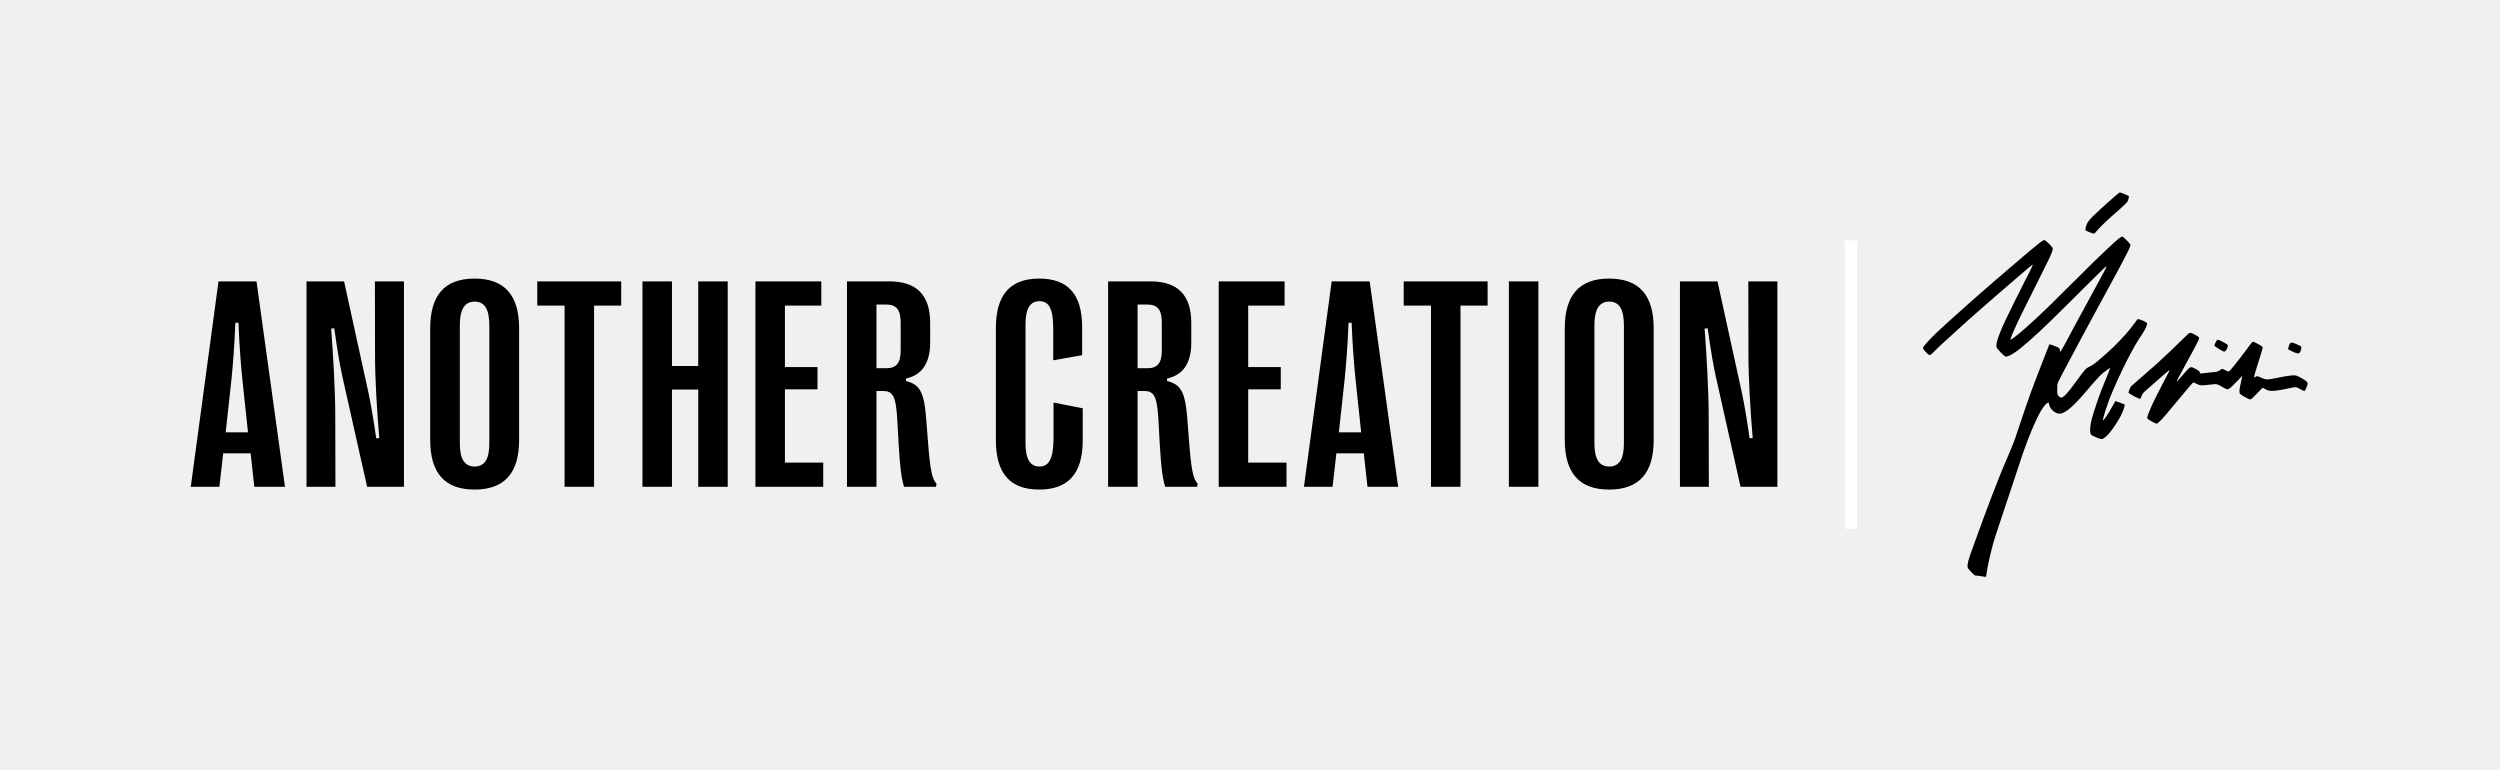
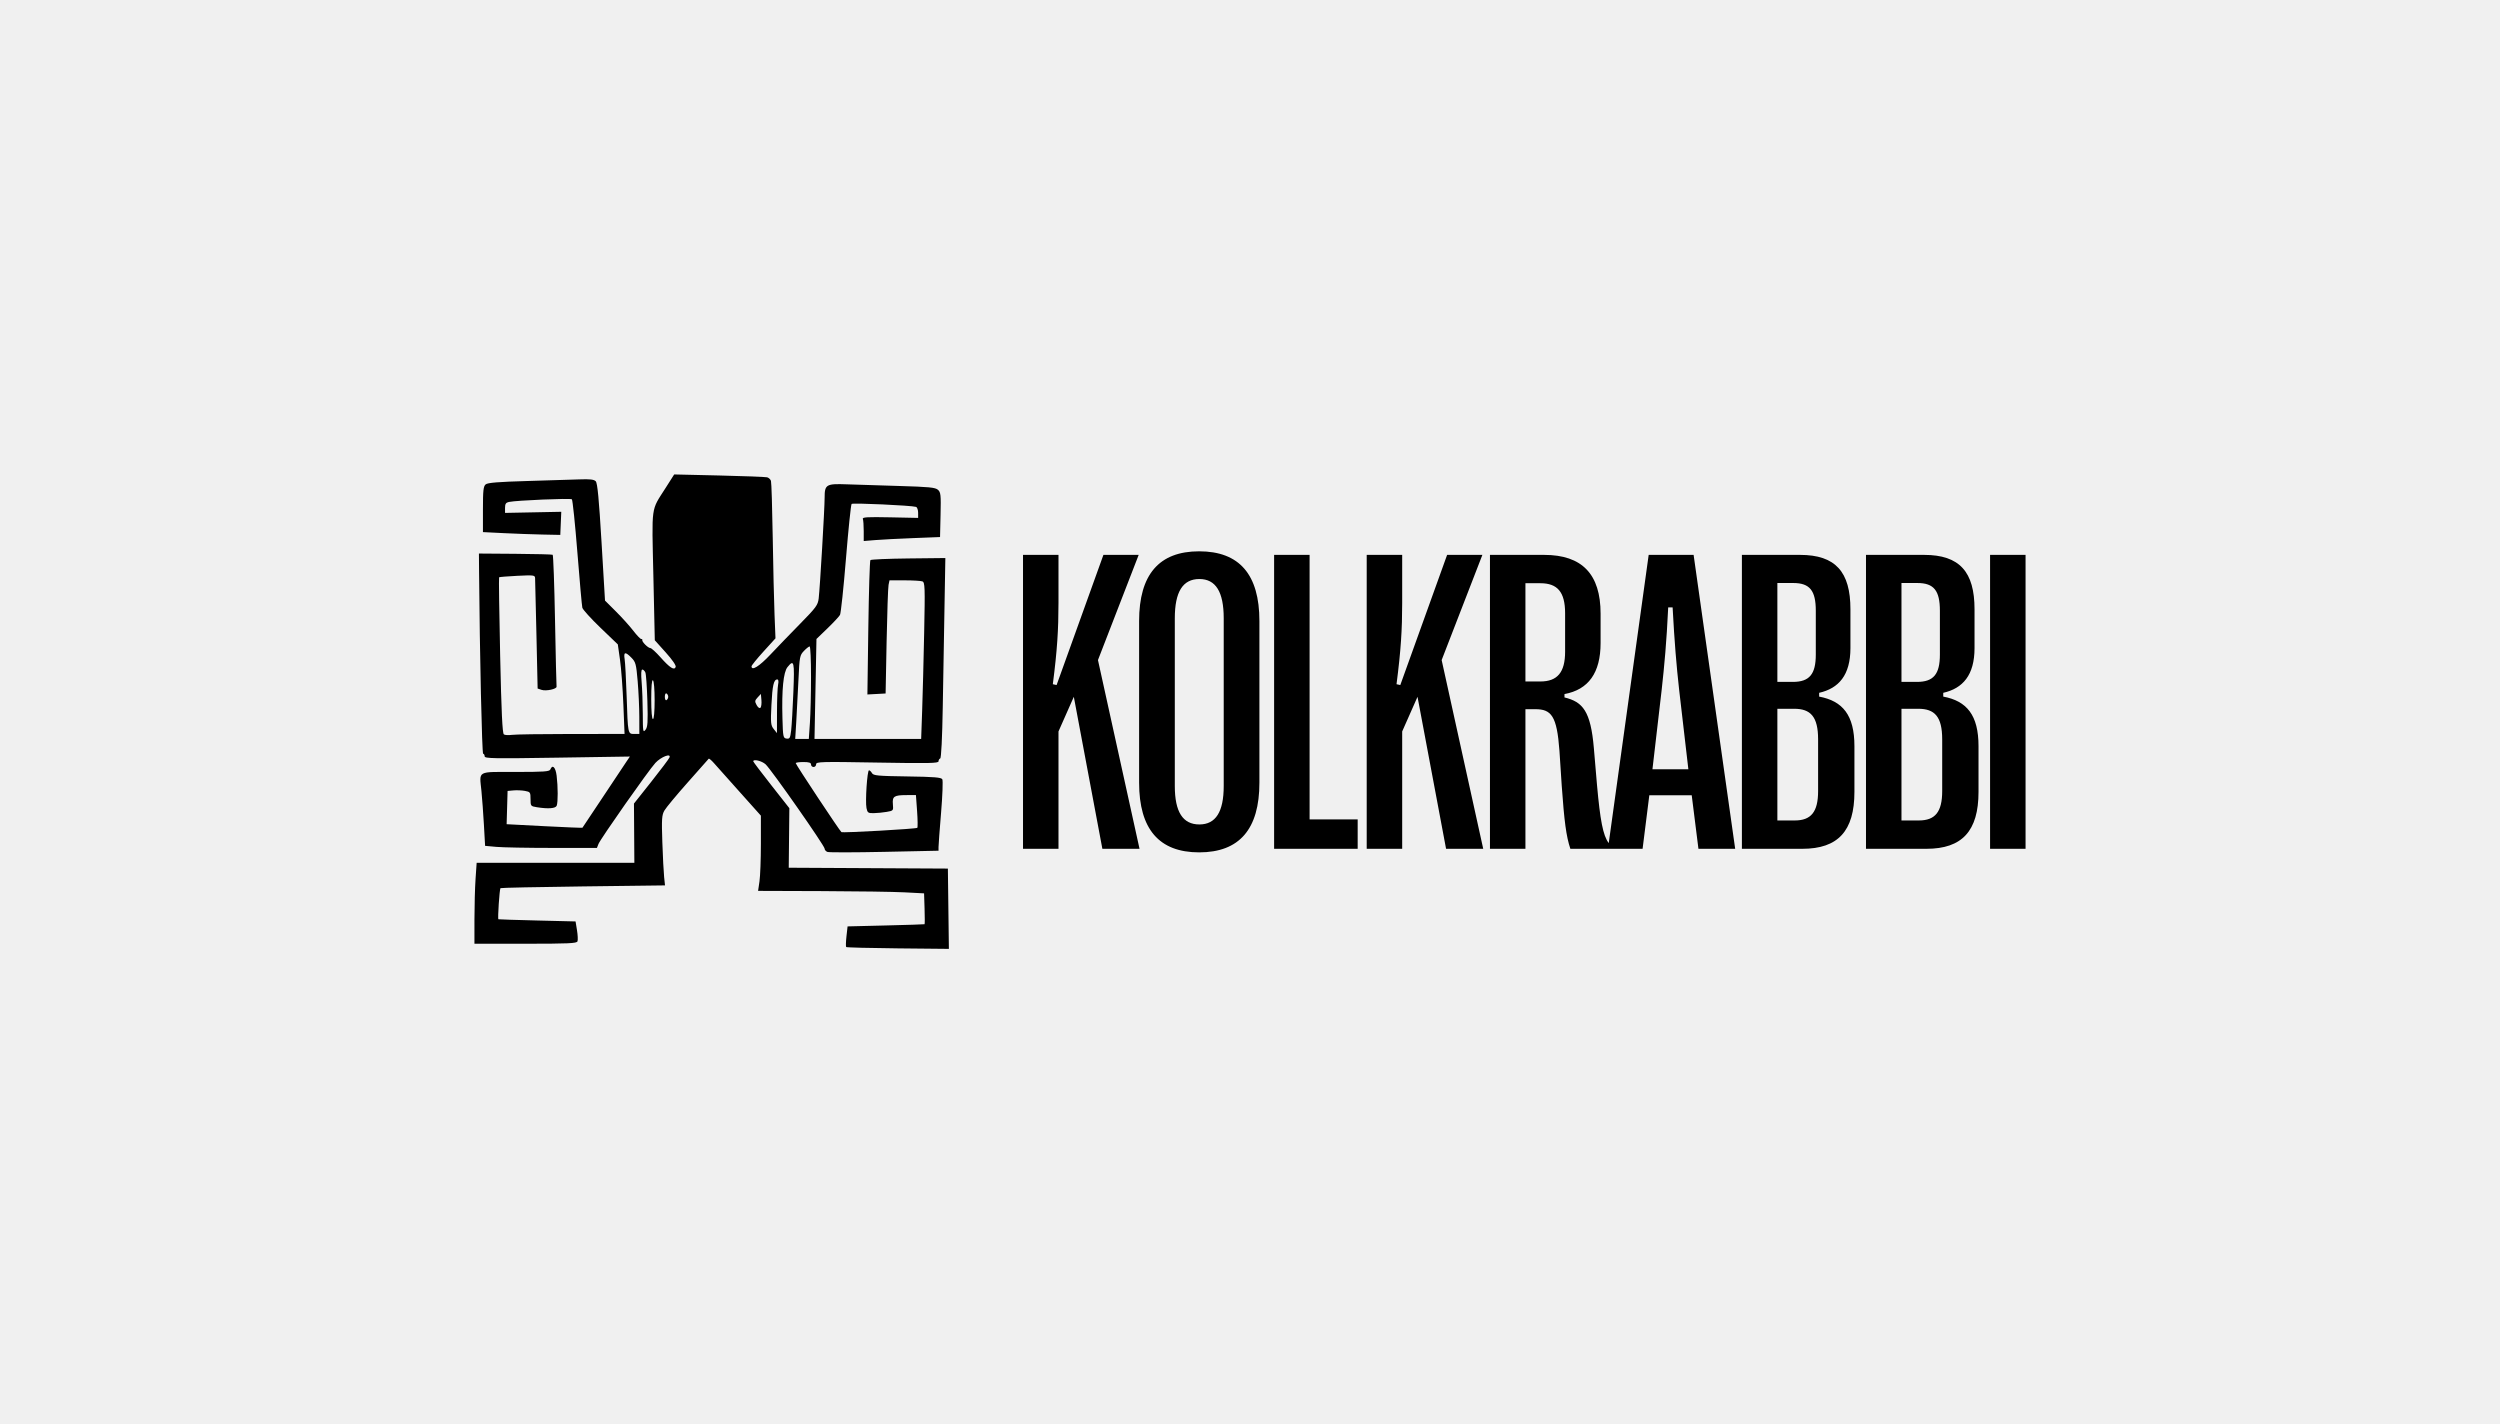
- <svg xmlns="http://www.w3.org/2000/svg" width="832" height="256" viewBox="0 0 832 256" fill="none">
-   <path d="M73.01 162H63.488L72.717 93.641H85.363L94.836 162H84.631L83.41 150.867H74.279L73.01 162ZM77.014 126.404L75.109 143.885H82.531L80.676 126.404C80.139 120.984 79.699 115.809 79.357 107.41H78.332C77.99 115.809 77.551 120.984 77.014 126.404ZM111.629 162H102.01V93.641H114.51L122.615 130.652C123.396 134.363 124.275 139.344 125.203 145.887L126.229 145.789C125.447 136.658 124.812 126.258 124.812 118.348L124.764 93.641H134.432V162H122.176L113.924 125.232C113.094 121.375 112.361 117.225 111.238 109.266L110.213 109.363C110.848 117.371 111.58 130.311 111.58 138.465L111.629 162ZM157.914 162.928C148.051 162.928 143.168 157.459 143.168 146.424V109.266C143.168 98.182 148.051 92.713 157.914 92.713C167.875 92.713 172.758 98.182 172.758 109.266V146.424C172.758 157.459 167.875 162.928 157.914 162.928ZM157.963 155.262C161.283 155.262 162.846 152.771 162.846 147.596V108.24C162.846 102.918 161.283 100.379 157.963 100.379C154.643 100.379 153.031 102.918 153.031 108.24V147.596C153.031 152.771 154.643 155.262 157.963 155.262ZM197.705 162H187.891V101.697H178.809V93.641H206.738V101.697H197.705V162ZM223.629 162H213.814V93.641H223.629V121.814H232.369V93.641H242.184V162H232.369V129.627H223.629V162ZM273.967 162H251.408V93.641H273.332V101.697H261.223V122.156H272.062V129.578H261.223V153.943H273.967V162ZM291.688 162H281.873V93.641H295.984C305.066 93.641 309.559 98.231 309.559 107.459V114.002C309.559 120.838 306.824 124.842 301.502 125.965V126.795C305.848 127.918 307.459 130.018 308.191 138.807L308.875 147.547C309.559 156.336 310.193 159.412 311.658 160.975L311.512 162H300.867C299.988 159.119 299.549 155.896 299.061 147.791L298.621 139.637C298.133 131.482 297.059 130.115 293.689 130.115H291.688V162ZM291.688 101.355V122.547H294.959C298.279 122.547 299.744 120.838 299.744 116.688V107.312C299.744 103.016 298.279 101.355 294.959 101.355H291.688ZM345.83 162.928C336.064 162.928 331.426 157.459 331.426 146.473V109.217C331.426 98.182 336.113 92.713 345.83 92.713C355.156 92.713 360.137 97.596 360.137 108.924V118.201L350.518 119.91V109.461C350.518 102.43 348.955 100.232 345.928 100.232C342.803 100.232 341.289 102.723 341.289 107.947V147.547C341.289 152.771 342.803 155.262 345.977 155.262C348.906 155.262 350.615 152.967 350.615 145.74V133.973L360.332 135.877V146.57C360.332 158.045 355.107 162.928 345.83 162.928ZM378.59 162H368.775V93.641H382.887C391.969 93.641 396.461 98.231 396.461 107.459V114.002C396.461 120.838 393.727 124.842 388.404 125.965V126.795C392.75 127.918 394.361 130.018 395.094 138.807L395.777 147.547C396.461 156.336 397.096 159.412 398.561 160.975L398.414 162H387.77C386.891 159.119 386.451 155.896 385.963 147.791L385.523 139.637C385.035 131.482 383.961 130.115 380.592 130.115H378.59V162ZM378.59 101.355V122.547H381.861C385.182 122.547 386.646 120.838 386.646 116.688V107.312C386.646 103.016 385.182 101.355 381.861 101.355H378.59ZM428.146 162H405.588V93.641H427.512V101.697H415.402V122.156H426.242V129.578H415.402V153.943H428.146V162ZM443.475 162H433.953L443.182 93.641H455.828L465.301 162H455.096L453.875 150.867H444.744L443.475 162ZM447.479 126.404L445.574 143.885H452.996L451.141 126.404C450.604 120.984 450.164 115.809 449.822 107.41H448.797C448.455 115.809 448.016 120.984 447.479 126.404ZM486.049 162H476.234V101.697H467.152V93.641H495.082V101.697H486.049V162ZM511.973 162H502.158V93.641H511.973V162ZM535.504 162.928C525.641 162.928 520.758 157.459 520.758 146.424V109.266C520.758 98.182 525.641 92.713 535.504 92.713C545.465 92.713 550.348 98.182 550.348 109.266V146.424C550.348 157.459 545.465 162.928 535.504 162.928ZM535.553 155.262C538.873 155.262 540.436 152.771 540.436 147.596V108.24C540.436 102.918 538.873 100.379 535.553 100.379C532.232 100.379 530.621 102.918 530.621 108.24V147.596C530.621 152.771 532.232 155.262 535.553 155.262ZM568.703 162H559.084V93.641H571.584L579.689 130.652C580.471 134.363 581.35 139.344 582.277 145.887L583.303 145.789C582.521 136.658 581.887 126.258 581.887 118.348L581.838 93.641H591.506V162H579.25L570.998 125.232C570.168 121.375 569.436 117.225 568.312 109.266L567.287 109.363C567.922 117.371 568.654 130.311 568.654 138.465L568.703 162Z" fill="currentColor" />
-   <path d="M616 80V176" stroke="white" stroke-width="4" />
-   <path d="M706.285 78.712C706.43 78.714 707.114 79.298 707.805 80.01C708.495 80.722 709.061 81.393 709.062 81.502C709.061 81.611 708.799 82.294 708.479 83.019C708.159 83.745 707.116 85.8 706.161 87.586C705.207 89.372 704.114 91.41 703.731 92.115C703.349 92.82 702.118 95.083 700.995 97.143C699.873 99.203 698.118 102.441 697.095 104.338C696.072 106.236 694.706 108.764 694.059 109.957C693.412 111.149 692.67 112.525 692.41 113.013C692.15 113.501 690.284 117.005 688.262 120.8C684.586 127.699 684.585 127.7 684.681 128.685C684.794 129.853 684.104 131.413 685.725 132.275C687.347 133.135 693.068 123.206 694.626 122.433C696.995 121.258 697.678 120.53 699.742 118.772C700.648 118.001 702.287 116.511 703.384 115.46C704.48 114.408 706.315 112.487 707.459 111.191C708.604 109.894 709.93 108.244 710.407 107.524C710.884 106.804 711.352 106.214 711.448 106.212C712.163 106.194 714.013 106.974 714.518 107.548C714.609 107.653 714.496 108.181 714.243 108.832C714.006 109.44 713.389 110.54 712.871 111.275C712.354 112.011 711.385 113.544 710.718 114.683C710.051 115.821 708.818 118.084 707.979 119.71C707.14 121.337 705.606 124.54 704.57 126.829C703.534 129.117 702.327 131.956 701.887 133.137C701.448 134.318 700.901 135.906 700.671 136.665C700.442 137.423 700.143 138.466 700.007 138.981C699.872 139.495 699.828 139.917 699.909 139.917C699.991 139.916 700.463 139.331 700.957 138.616C701.452 137.9 702.328 136.458 702.904 135.412C703.477 134.371 703.962 133.497 703.985 133.462C704.003 133.436 704.707 133.678 705.548 134.002C706.39 134.325 707.109 134.624 707.146 134.666C707.181 134.71 707.014 135.342 706.772 136.071C706.53 136.803 706.047 137.936 705.698 138.588C705.349 139.241 704.503 140.628 703.817 141.67C703.132 142.712 702.13 144.034 701.592 144.608C701.053 145.182 700.337 145.784 700 145.944C699.422 146.219 699.293 146.201 697.787 145.634C696.895 145.298 696.054 144.85 695.884 144.621C695.681 144.347 695.58 143.875 695.58 143.197C695.58 142.64 695.695 141.563 695.835 140.804C695.975 140.045 696.356 138.582 696.681 137.552C697.453 135.109 698.261 132.687 699.155 130.298C699.573 129.182 700.465 126.976 701.137 125.395C701.807 123.82 702.32 122.491 702.282 122.433C702.239 122.384 701.252 123.07 700.088 123.957C696.347 126.808 688.511 138.992 684.681 137.557C683.287 137.034 682.041 135.896 681.825 134.002C678.945 134.029 673.021 151.216 672.245 153.821C671.713 155.613 663.951 178.59 663.475 180.325C662.999 182.06 662.342 184.677 662.015 186.141C661.688 187.604 661.324 189.512 661.206 190.379C661.088 191.247 660.976 191.975 660.958 191.997C660.937 192.019 660.159 191.908 659.228 191.749C658.296 191.59 657.47 191.503 657.39 191.557C657.313 191.612 656.694 191.072 656.016 190.359C654.987 189.276 654.783 188.958 654.785 188.439C654.786 188.097 654.898 187.34 655.035 186.757C655.171 186.175 655.613 184.8 656.017 183.701C659.189 175.076 661.205 169.105 665.917 157.35C667.684 152.941 669.819 148.627 671.261 144.063C671.569 143.086 672.549 140.159 673.439 137.557C674.329 134.955 675.362 131.983 675.734 130.952C676.106 129.922 677.038 127.439 677.805 125.433C678.572 123.427 679.832 120.194 680.605 118.247C681.375 116.307 682.006 114.691 682.009 114.649C682.01 114.616 682.092 114.59 682.192 114.59C682.293 114.59 683.073 114.867 683.925 115.206C685.383 115.784 685.478 115.856 685.478 116.377C685.478 116.682 685.55 116.983 685.639 117.046C685.729 117.104 686.497 115.846 687.346 114.247C688.196 112.647 689.463 110.273 690.161 108.971C690.86 107.67 692.522 104.609 693.856 102.17C695.189 99.73 696.586 97.158 696.959 96.453C697.332 95.748 698.102 94.329 698.67 93.299C699.238 92.269 700.02 90.82 700.409 90.079C700.797 89.341 701.078 88.695 701.035 88.641C700.99 88.59 700.846 88.663 700.714 88.804C700.583 88.945 700.008 89.502 699.437 90.043C698.865 90.584 698.311 91.117 698.206 91.227C698.101 91.337 697.247 92.18 696.309 93.102C695.371 94.023 693.857 95.52 692.945 96.429C692.033 97.337 691.014 98.358 690.68 98.697C690.346 99.037 689.215 100.157 688.166 101.186C687.117 102.215 685.59 103.722 684.772 104.536C683.955 105.349 682.629 106.65 681.825 107.427C681.02 108.204 679.57 109.579 678.601 110.483C677.633 111.386 676.072 112.799 675.133 113.623C674.194 114.446 672.801 115.611 672.038 116.211C671.275 116.812 670.178 117.572 669.6 117.902C669.022 118.231 668.272 118.56 667.934 118.632C667.356 118.755 667.236 118.679 665.917 117.35C664.98 116.404 664.48 115.748 664.406 115.365C664.342 115.037 664.419 114.31 664.585 113.657C664.745 113.031 665.233 111.633 665.669 110.548C666.106 109.464 666.968 107.513 667.585 106.212C668.201 104.911 669.681 101.894 670.872 99.509C672.063 97.124 673.289 94.683 673.598 94.087C673.906 93.491 674.474 92.381 674.859 91.621C675.244 90.861 675.809 89.722 676.115 89.09C676.551 88.186 676.6 87.984 676.348 88.144C676.171 88.255 675.625 88.685 675.135 89.098C674.644 89.511 672.233 91.578 669.778 93.692C667.322 95.807 665.109 97.712 664.86 97.924C664.61 98.138 662.534 99.947 660.246 101.946C657.957 103.945 655.578 106.038 654.957 106.597C654.337 107.156 652.083 109.205 649.947 111.151C647.812 113.097 645.821 114.906 645.525 115.172C645.228 115.439 644.361 116.294 643.598 117.074C642.21 118.493 642.21 118.493 640.954 117.183C639.697 115.872 639.697 115.871 640.867 114.492C641.511 113.733 642.314 112.838 642.652 112.503C642.99 112.169 643.771 111.414 644.387 110.827C645.004 110.24 645.898 109.405 646.375 108.971C646.851 108.538 647.396 108.037 647.587 107.858C647.778 107.678 648.558 106.973 649.321 106.29C650.084 105.608 651.645 104.206 652.79 103.176C653.934 102.146 655.3 100.924 655.824 100.46C656.349 99.997 658.182 98.392 659.899 96.895C661.616 95.398 663.225 93.999 663.475 93.785C663.724 93.572 665.939 91.667 668.395 89.553C670.851 87.439 673.925 84.817 675.225 83.727C676.524 82.637 678.123 81.328 678.778 80.819C679.433 80.309 680.139 79.893 680.346 79.893C680.569 79.894 681.24 80.43 681.982 81.2C683.155 82.417 683.233 82.548 683.124 83.121C683.059 83.46 682.705 84.419 682.338 85.253C681.97 86.087 680.135 89.813 678.26 93.533C676.385 97.253 673.999 102.027 672.959 104.141C671.918 106.255 670.598 109.082 670.026 110.422C669.455 111.761 669.01 112.937 669.038 113.034C669.069 113.129 669.716 112.744 670.478 112.175C671.242 111.606 672.842 110.275 674.034 109.218C675.225 108.162 676.602 106.92 677.092 106.459C677.583 105.997 678.402 105.233 678.913 104.76C679.424 104.287 680.232 103.52 680.709 103.054C681.186 102.588 682.209 101.59 682.983 100.836C683.756 100.082 684.544 99.297 684.732 99.093C684.921 98.888 685.805 98.01 686.696 97.143C687.588 96.275 688.443 95.432 688.595 95.269C688.748 95.107 689.182 94.674 689.56 94.307C689.937 93.94 690.712 93.186 691.28 92.631C691.849 92.077 693.058 90.869 693.968 89.947C694.878 89.026 696.08 87.828 696.64 87.286C697.2 86.744 697.989 85.989 698.393 85.61C698.797 85.23 700.251 83.849 701.624 82.54C702.997 81.232 704.548 79.835 705.071 79.436C705.594 79.037 706.14 78.711 706.285 78.712Z" fill="currentColor" />
-   <path d="M727.206 112.108C728.811 110.523 728.811 110.524 730.154 111.218C730.893 111.6 731.606 112.033 731.737 112.181C731.938 112.408 731.896 112.625 731.467 113.6C731.188 114.234 729.957 116.57 728.732 118.793C727.506 121.016 726.369 123.101 726.205 123.426C726.04 123.751 725.546 124.677 725.106 125.482C724.666 126.287 724.341 126.986 724.383 127.033C724.429 127.075 725.467 125.934 726.694 124.491C728.928 121.863 728.929 121.863 730.474 122.666C731.678 123.292 732.031 123.566 732.076 123.913C732.131 124.331 732.19 124.351 733.03 124.222C733.523 124.146 734.85 124.009 735.979 123.917C737.752 123.773 738.124 123.681 738.707 123.243C739.077 122.964 739.451 122.736 739.537 122.736C739.624 122.736 740.128 122.962 740.657 123.238C741.446 123.648 741.679 123.697 741.936 123.504C742.109 123.374 743.04 122.283 744.006 121.08C744.971 119.876 746.542 117.824 747.497 116.519C748.452 115.215 749.36 114.028 749.516 113.881C749.758 113.653 750 113.719 751.226 114.35C752.011 114.754 752.762 115.202 752.894 115.345C753.097 115.567 753.021 115.963 752.397 117.939C751.991 119.222 751.318 121.381 750.901 122.736C750.484 124.091 750.143 125.313 750.142 125.452C750.141 125.642 750.27 125.627 750.672 125.39C751.183 125.09 751.26 125.103 752.481 125.681C753.324 126.08 754.051 126.285 754.622 126.285C755.098 126.284 756.722 126.01 758.232 125.675C759.742 125.339 761.681 125.019 762.539 124.962C764.086 124.86 764.113 124.866 765.657 125.679C766.513 126.129 767.391 126.687 767.608 126.919C767.824 127.15 768.001 127.479 768 127.649C767.999 127.821 767.812 128.415 767.584 128.971C767.356 129.527 767.088 130.039 766.989 130.109C766.889 130.178 766.22 129.905 765.503 129.502C764.198 128.767 764.197 128.767 762.935 128.992C762.24 129.116 760.813 129.404 759.764 129.631C758.715 129.859 757.232 130.06 756.469 130.08C755.287 130.109 754.931 130.035 754.064 129.579C753.506 129.286 753.018 129.046 752.975 129.044C752.935 129.044 752.12 129.887 751.163 130.917C750.206 131.946 749.244 132.84 749.024 132.904C748.752 132.981 748.128 132.734 747.063 132.126C746.206 131.636 745.454 131.089 745.393 130.912C745.333 130.734 745.285 130.308 745.286 129.965C745.288 129.621 745.511 128.386 745.783 127.221C746.054 126.059 746.245 125.108 746.211 125.102C746.169 125.108 745.323 125.983 744.325 127.052C743.324 128.124 742.219 129.157 741.868 129.346C741.231 129.689 741.23 129.689 739.486 128.714C737.741 127.739 737.741 127.739 735.747 127.983C734.65 128.117 733.362 128.232 732.885 128.24C732.306 128.248 731.71 128.089 731.091 127.761C730.581 127.492 730.063 127.271 729.939 127.27C729.816 127.27 728.131 129.2 726.195 131.558C724.259 133.916 721.851 136.803 720.843 137.973C719.836 139.142 718.715 140.333 718.352 140.619C717.691 141.14 717.691 141.14 716.141 140.276C714.845 139.554 714.591 139.336 714.59 138.949C714.59 138.694 714.903 137.796 715.284 136.953C715.665 136.112 715.976 135.362 715.977 135.284C715.978 135.206 716.341 134.415 716.784 133.525C717.228 132.633 717.956 131.193 718.402 130.326C718.849 129.459 719.669 127.862 720.225 126.777C720.781 125.693 721.425 124.465 721.655 124.049C721.884 123.633 722.033 123.248 721.986 123.192C721.937 123.137 720.819 124.063 719.502 125.248C718.183 126.433 716.198 128.174 715.089 129.116C713.348 130.596 713.032 130.952 712.772 131.726C712.606 132.219 712.365 132.668 712.236 132.724C712.107 132.781 711.179 132.381 710.174 131.835C709.171 131.29 708.35 130.757 708.348 130.65C708.348 130.544 708.495 130.072 708.676 129.603C708.857 129.133 709.149 128.614 709.326 128.448C709.503 128.283 711.131 126.87 712.943 125.308C714.755 123.747 717.018 121.758 717.972 120.89C718.926 120.021 721.033 118.047 722.654 116.502C724.275 114.958 726.324 112.98 727.206 112.108Z" fill="currentColor" />
-   <path d="M762.474 114.047C762.702 113.981 763.234 114.081 763.666 114.27C764.095 114.458 764.786 114.768 765.201 114.959C765.925 115.29 765.954 115.332 765.86 115.985C765.807 116.359 765.641 116.878 765.491 117.138C765.31 117.452 765.054 117.61 764.726 117.61C764.455 117.61 763.658 117.34 762.954 117.01C762.251 116.681 761.613 116.34 761.535 116.252C761.459 116.165 761.546 115.66 761.729 115.13C761.965 114.447 762.183 114.132 762.474 114.047Z" fill="currentColor" />
-   <path d="M738.193 113.076C738.371 113.077 739.187 113.453 740.005 113.913C741.429 114.714 741.49 114.776 741.397 115.31C741.343 115.617 741.137 116.128 740.939 116.444C740.741 116.76 740.421 117.018 740.227 117.019C740.034 117.019 739.22 116.612 738.418 116.116C737.618 115.619 736.962 115.127 736.961 115.021C736.961 114.916 737.087 114.547 737.242 114.2C737.397 113.853 737.602 113.458 737.697 113.323C737.792 113.187 738.015 113.076 738.193 113.076Z" fill="currentColor" />
-   <path d="M705.507 64.001C705.604 64.032 706.331 64.316 707.123 64.632C708.532 65.192 708.564 65.219 708.469 65.763C708.415 66.07 708.249 66.602 708.1 66.946C707.927 67.343 706.869 68.399 705.202 69.838C703.757 71.085 701.674 72.954 700.572 73.99C699.471 75.027 698.206 76.337 697.761 76.901C696.953 77.926 696.952 77.926 695.449 77.307C693.945 76.689 693.945 76.688 694.061 75.974C694.125 75.581 694.379 74.837 694.626 74.321C694.907 73.731 695.651 72.814 696.628 71.856C697.483 71.018 699.792 68.894 701.758 67.137C703.724 65.381 705.411 63.97 705.507 64.001Z" fill="currentColor" />
+ <svg xmlns="http://www.w3.org/2000/svg" width="337.24" height="192" viewBox="0 0 337.24 192" fill="none">
+   <g transform="translate(64 64) scale(0.5)">
+     <path fill-rule="evenodd" clip-rule="evenodd" d="M51.538 3.701C47.572 9.942 47.844 7.967 48.275 27.405L48.659 44.734L51.604 48.015C53.429 50.048 54.45 51.548 54.289 51.958C53.903 52.935 52.713 52.167 50.156 49.29C48.96 47.944 47.743 46.842 47.452 46.842C46.846 46.842 45.117 45.112 45.29 44.679C45.353 44.521 45.215 44.391 44.983 44.391C44.752 44.391 43.793 43.389 42.854 42.163C41.915 40.938 39.814 38.606 38.185 36.983L35.225 34.031L34.288 18.265C33.596 6.601 33.19 2.33 32.727 1.847C32.252 1.349 31.198 1.227 28.32 1.335C26.239 1.412 19.868 1.611 14.162 1.775C6.494 1.996 3.592 2.231 3.04 2.676C2.416 3.178 2.293 4.289 2.293 9.418V15.557L7.911 15.837C11.001 15.991 15.697 16.162 18.345 16.216L23.161 16.315L23.294 13.196L23.427 10.076L15.841 10.226L8.255 10.376V9.009C8.255 7.953 8.49 7.593 9.287 7.426C11.393 6.985 25.926 6.373 26.287 6.71C26.493 6.902 27.161 13.354 27.773 21.046C28.384 28.739 28.984 35.446 29.106 35.952C29.227 36.458 31.432 38.893 34.005 41.363L38.683 45.855L39.273 50.025C39.598 52.319 40.007 57.755 40.181 62.106L40.5 70.016L26.097 70.021C18.176 70.024 10.973 70.131 10.09 70.26C9.207 70.389 8.239 70.332 7.94 70.134C7.543 69.873 7.27 64.08 6.938 48.846C6.687 37.336 6.558 27.843 6.652 27.752C6.746 27.661 8.958 27.48 11.569 27.351C15.984 27.132 16.318 27.174 16.362 27.954C16.388 28.416 16.553 35.311 16.729 43.277L17.047 57.761L18.113 58.119C19.334 58.529 22.288 57.882 22.155 57.233C22.107 56.995 21.919 48.937 21.74 39.326C21.559 29.716 21.276 21.77 21.109 21.67C20.942 21.57 16.396 21.454 11.008 21.414L1.21 21.34L1.248 26.181C1.425 48.489 2.028 75.364 2.353 75.364C2.572 75.364 2.752 75.668 2.752 76.04C2.752 76.638 5.005 76.681 22.346 76.411L41.941 76.108L41.06 77.407C40.576 78.122 37.719 82.417 34.712 86.951C31.704 91.486 29.197 95.248 29.14 95.312C29.083 95.377 24.457 95.189 18.86 94.896L8.684 94.363L8.814 89.877L8.943 85.391L10.518 85.246C11.384 85.165 12.777 85.225 13.614 85.377C15.058 85.64 15.135 85.752 15.135 87.581C15.135 89.462 15.176 89.515 16.855 89.784C19.924 90.277 21.896 90.123 22.195 89.366C22.555 88.454 22.545 84.254 22.176 81.269C21.893 78.98 21.045 78.148 20.473 79.598C20.25 80.161 18.771 80.266 11.075 80.266C0.51 80.266 1.33 79.809 1.887 85.391C2.083 87.352 2.385 91.487 2.559 94.58L2.875 100.203L5.909 100.481C7.578 100.635 14.366 100.761 20.994 100.763L33.045 100.766L33.462 99.698C34.012 98.292 47.002 79.791 48.814 77.833C50.342 76.181 53.117 75.111 52.622 76.365C52.472 76.743 50.255 79.695 47.694 82.924L43.036 88.796L43.091 96.787L43.145 104.777H21.871H0.597L0.301 109.122C0.138 111.512 0.004 116.425 0.002 120.041L0 126.614H13.773C25.353 126.614 27.587 126.512 27.801 125.971C27.941 125.617 27.881 124.263 27.669 122.963L27.281 120.598L16.966 120.345C11.293 120.206 6.568 120.055 6.468 120.011C6.23 119.905 6.764 111.871 7.026 111.617C7.136 111.51 17.168 111.299 29.32 111.147L51.414 110.872L51.175 108.604C51.042 107.357 50.825 103.128 50.693 99.207C50.481 92.966 50.551 91.901 51.253 90.673C51.694 89.901 54.523 86.492 57.538 83.097C60.554 79.702 63.102 76.824 63.201 76.701C63.3 76.579 63.929 77.098 64.598 77.856C65.266 78.614 68.394 82.118 71.547 85.645L77.28 92.056V99.642C77.28 103.815 77.11 108.381 76.903 109.791L76.526 112.353L93.643 112.412C103.058 112.444 113.134 112.594 116.035 112.746L121.309 113.022L121.441 117.144C121.514 119.411 121.514 121.303 121.441 121.348C121.368 121.392 116.665 121.543 110.99 121.682L100.67 121.935L100.371 124.609C100.207 126.079 100.172 127.383 100.294 127.505C100.416 127.628 106.7 127.789 114.258 127.864L128 128L127.865 117.168L127.73 106.337L106.263 106.221L84.795 106.105L84.879 98.073L84.963 90.041L80.09 83.843C77.409 80.434 75.216 77.533 75.216 77.396C75.216 76.719 77.516 77.274 78.544 78.199C80.042 79.548 94.479 100.176 94.479 100.967C94.479 101.294 94.822 101.69 95.242 101.847C95.661 102.003 102.575 101.993 110.606 101.824L125.207 101.516V100.508C125.207 99.953 125.52 95.76 125.901 91.19C126.282 86.62 126.43 82.594 126.228 82.244C125.933 81.733 124.071 81.581 116.778 81.476C108.772 81.36 107.642 81.254 107.255 80.583C107.014 80.163 106.651 79.821 106.45 79.821C105.965 79.821 105.408 88.241 105.774 90.02C106.032 91.273 106.22 91.405 107.722 91.382C108.636 91.368 110.209 91.214 111.217 91.04C113.019 90.73 113.047 90.696 112.896 89C112.706 86.86 113.202 86.521 116.54 86.512L119.11 86.505L119.42 90.8C119.591 93.162 119.618 95.205 119.479 95.34C119.178 95.632 99.427 96.75 99.008 96.498C98.603 96.255 86.682 78.26 86.682 77.891C86.682 77.727 87.611 77.592 88.746 77.592C90.275 77.592 90.81 77.766 90.81 78.261C90.81 78.629 91.119 78.929 91.498 78.929C91.876 78.929 92.186 78.596 92.186 78.189C92.186 77.506 93.492 77.471 108.697 77.735C122.683 77.979 125.207 77.927 125.207 77.399C125.207 77.056 125.411 76.709 125.661 76.627C125.94 76.535 126.205 71.16 126.351 62.663C126.482 55.065 126.692 42.932 126.819 35.701L127.049 22.554L117.094 22.665C111.619 22.726 106.999 22.926 106.828 23.111C106.656 23.295 106.404 31.527 106.266 41.405L106.017 59.363L108.473 59.231L110.929 59.098L111.2 45.06C111.35 37.339 111.586 30.471 111.726 29.796L111.98 28.571H116.034C118.263 28.571 120.43 28.698 120.848 28.854C121.541 29.113 121.584 30.322 121.335 42.558C121.184 49.939 120.94 59.437 120.792 63.666L120.522 71.353H106.134H91.745L92.01 57.872L92.275 44.391L95.232 41.539C96.859 39.97 98.386 38.331 98.625 37.895C98.865 37.459 99.591 30.621 100.237 22.698C100.884 14.776 101.568 8.141 101.758 7.954C102.082 7.635 117.89 8.362 119.13 8.753C119.446 8.853 119.704 9.563 119.704 10.331V11.728L112.131 11.57C105.964 11.443 104.602 11.523 104.793 12.007C104.922 12.333 105.027 13.807 105.027 15.283V17.965L108.123 17.71C109.826 17.57 114.459 17.328 118.418 17.174L125.617 16.892L125.756 10.889C125.881 5.506 125.807 4.808 125.045 4.138C124.33 3.51 122.652 3.347 114.496 3.111C109.162 2.956 102.817 2.756 100.396 2.666C94.928 2.462 94.479 2.731 94.479 6.204C94.479 9.167 93.216 30.622 92.875 33.452C92.66 35.241 92.172 35.91 87.939 40.217C85.356 42.847 81.718 46.616 79.856 48.594C76.852 51.784 74.757 53.085 74.757 51.76C74.757 51.523 76.211 49.729 77.988 47.773L81.219 44.216L80.962 37.842C80.82 34.336 80.601 24.95 80.476 16.984C80.351 9.018 80.137 2.16 80.001 1.743C79.866 1.327 79.405 0.891 78.977 0.775C78.548 0.659 72.728 0.437 66.043 0.282L53.89 0L51.538 3.701ZM90.807 54.53C90.806 59.003 90.672 64.618 90.509 67.008L90.213 71.353H88.379H86.544L86.837 66.562C86.998 63.928 87.262 58.864 87.423 55.31C87.701 49.185 87.777 48.784 88.89 47.622C89.536 46.949 90.232 46.397 90.437 46.397C90.642 46.397 90.809 50.057 90.807 54.53ZM42.356 49.448C43.499 50.606 43.645 51.16 44.04 55.799C44.278 58.594 44.476 62.936 44.48 65.448L44.488 70.016H43.12C41.385 70.016 41.398 70.081 41.061 59.766C40.912 55.232 40.671 50.77 40.525 49.851C40.207 47.85 40.679 47.747 42.356 49.448ZM86.044 58.764C85.87 63.114 85.602 67.737 85.451 69.036C85.207 71.116 85.059 71.382 84.208 71.265C83.297 71.138 83.234 70.829 83.097 65.783C82.887 58.019 83.349 53.354 84.462 51.978C86.23 49.794 86.378 50.429 86.044 58.764ZM46.111 53.416C46.301 53.845 46.547 57.304 46.658 61.103C46.826 66.879 46.742 68.157 46.147 68.902C45.49 69.723 45.433 69.385 45.419 64.624C45.411 61.781 45.271 57.921 45.108 56.046C44.913 53.798 44.974 52.636 45.288 52.636C45.551 52.636 45.921 52.987 46.111 53.416ZM48.615 60.907C48.615 64.009 48.435 66.005 48.157 66.005C47.877 66.005 47.698 63.917 47.698 60.631C47.698 57.162 47.86 55.355 48.157 55.533C48.419 55.69 48.615 57.988 48.615 60.907ZM81.924 56.703C81.766 57.468 81.632 60.727 81.627 63.944L81.617 69.793L80.738 68.682C79.946 67.68 79.885 67.042 80.123 62.22C80.384 56.907 80.751 55.31 81.71 55.31C82.025 55.31 82.104 55.824 81.924 56.703ZM52.284 59.989C52.284 60.328 52.078 60.729 51.826 60.88C51.565 61.037 51.367 60.654 51.367 59.989C51.367 59.325 51.565 58.941 51.826 59.098C52.078 59.249 52.284 59.651 52.284 59.989ZM77.164 62.954C76.927 63.184 76.5 62.883 76.141 62.231C75.598 61.246 75.63 60.998 76.402 60.164L77.28 59.216L77.426 60.887C77.506 61.806 77.389 62.736 77.164 62.954Z" fill="currentColor" />
+     <path d="M195.523 20.74C206.398 20.74 211.779 27.027 211.779 39.545V83.158C211.779 95.676 206.398 101.963 195.523 101.963C184.705 101.963 179.324 95.676 179.324 83.158V39.545C179.324 27.027 184.705 20.74 195.523 20.74ZM157.572 34.674C157.572 41.81 157.232 47.418 156.043 56.594L157.062 56.82L169.693 21.703H179.209L168.221 50.08L179.436 101H169.41L161.707 59.992L157.572 69.338V101H148V21.703H157.572V34.674ZM225.318 93.07H238.289V101H215.746V21.703H225.318V93.07ZM250.299 34.674C250.299 41.81 249.959 47.418 248.77 56.594L249.789 56.82L262.42 21.703H271.936L260.947 50.08L272.162 101H262.137L254.434 59.992L250.299 69.338V101H240.727V21.703H250.299V34.674ZM288.59 21.703C298.842 21.703 303.826 26.914 303.826 37.562V45.492C303.826 53.535 300.541 58.066 294.084 59.256V60.162C299.012 61.352 301.164 63.844 302.014 73.869L302.863 83.838C303.709 93.193 304.457 97.418 306.025 99.46L316.801 21.703H328.922L340.137 101H330.225L328.412 86.557H316.971L315.158 101H295.67C294.537 97.602 294.027 93.58 293.348 84.064L292.725 74.549C292.045 65.09 290.516 63.334 286.211 63.334H283.549V101H273.977V21.703H288.59ZM357.639 21.703C367.211 21.703 371.232 26.291 371.232 36.373V46.852C371.232 54.158 368.061 57.727 362.793 58.916V59.935C369.137 61.125 372.309 64.92 372.309 73.303V85.65C372.309 96.186 367.891 101 358.262 101H341.949V21.703H357.639ZM391.119 21.703C400.691 21.703 404.713 26.291 404.713 36.373V46.852C404.713 54.158 401.541 57.727 396.273 58.916V59.935C402.617 61.125 405.789 64.92 405.789 73.303V85.65C405.789 96.186 401.371 101 391.742 101H375.43V21.703H391.119ZM418.479 101H408.906V21.703H418.479V101ZM195.58 28.217C191.105 28.217 188.953 31.672 188.953 38.809V84.064C188.953 91.031 191.105 94.43 195.58 94.43C199.998 94.43 202.15 91.031 202.15 84.064V38.809C202.15 31.672 199.998 28.217 195.58 28.217ZM351.521 93.353H356.223C360.584 93.353 362.51 91.088 362.51 85.424V71.49C362.51 65.316 360.471 63.221 356.053 63.221H351.521V93.353ZM385.002 93.353H389.703C394.064 93.353 395.99 91.088 395.99 85.424V71.49C395.99 65.316 393.951 63.221 389.533 63.221H385.002V93.353ZM322.068 35.863C321.615 45.379 321.049 51.383 320.312 58.066L317.82 79.533H327.506L325.014 58.066C324.277 51.383 323.768 45.379 323.258 35.863H322.068ZM351.521 55.971H355.713C360.188 55.971 361.887 53.875 361.887 48.607V36.77C361.887 31.389 360.301 29.293 355.826 29.293H351.521V55.971ZM385.002 55.971H389.193C393.668 55.971 395.367 53.875 395.367 48.607V36.77C395.367 31.389 393.781 29.293 389.307 29.293H385.002V55.971ZM283.549 55.857H287.57C292.158 55.857 294.254 53.422 294.254 47.815V37.449C294.254 31.672 292.158 29.35 287.57 29.35H283.549V55.857Z" fill="currentColor" />
+   </g>
</svg>
